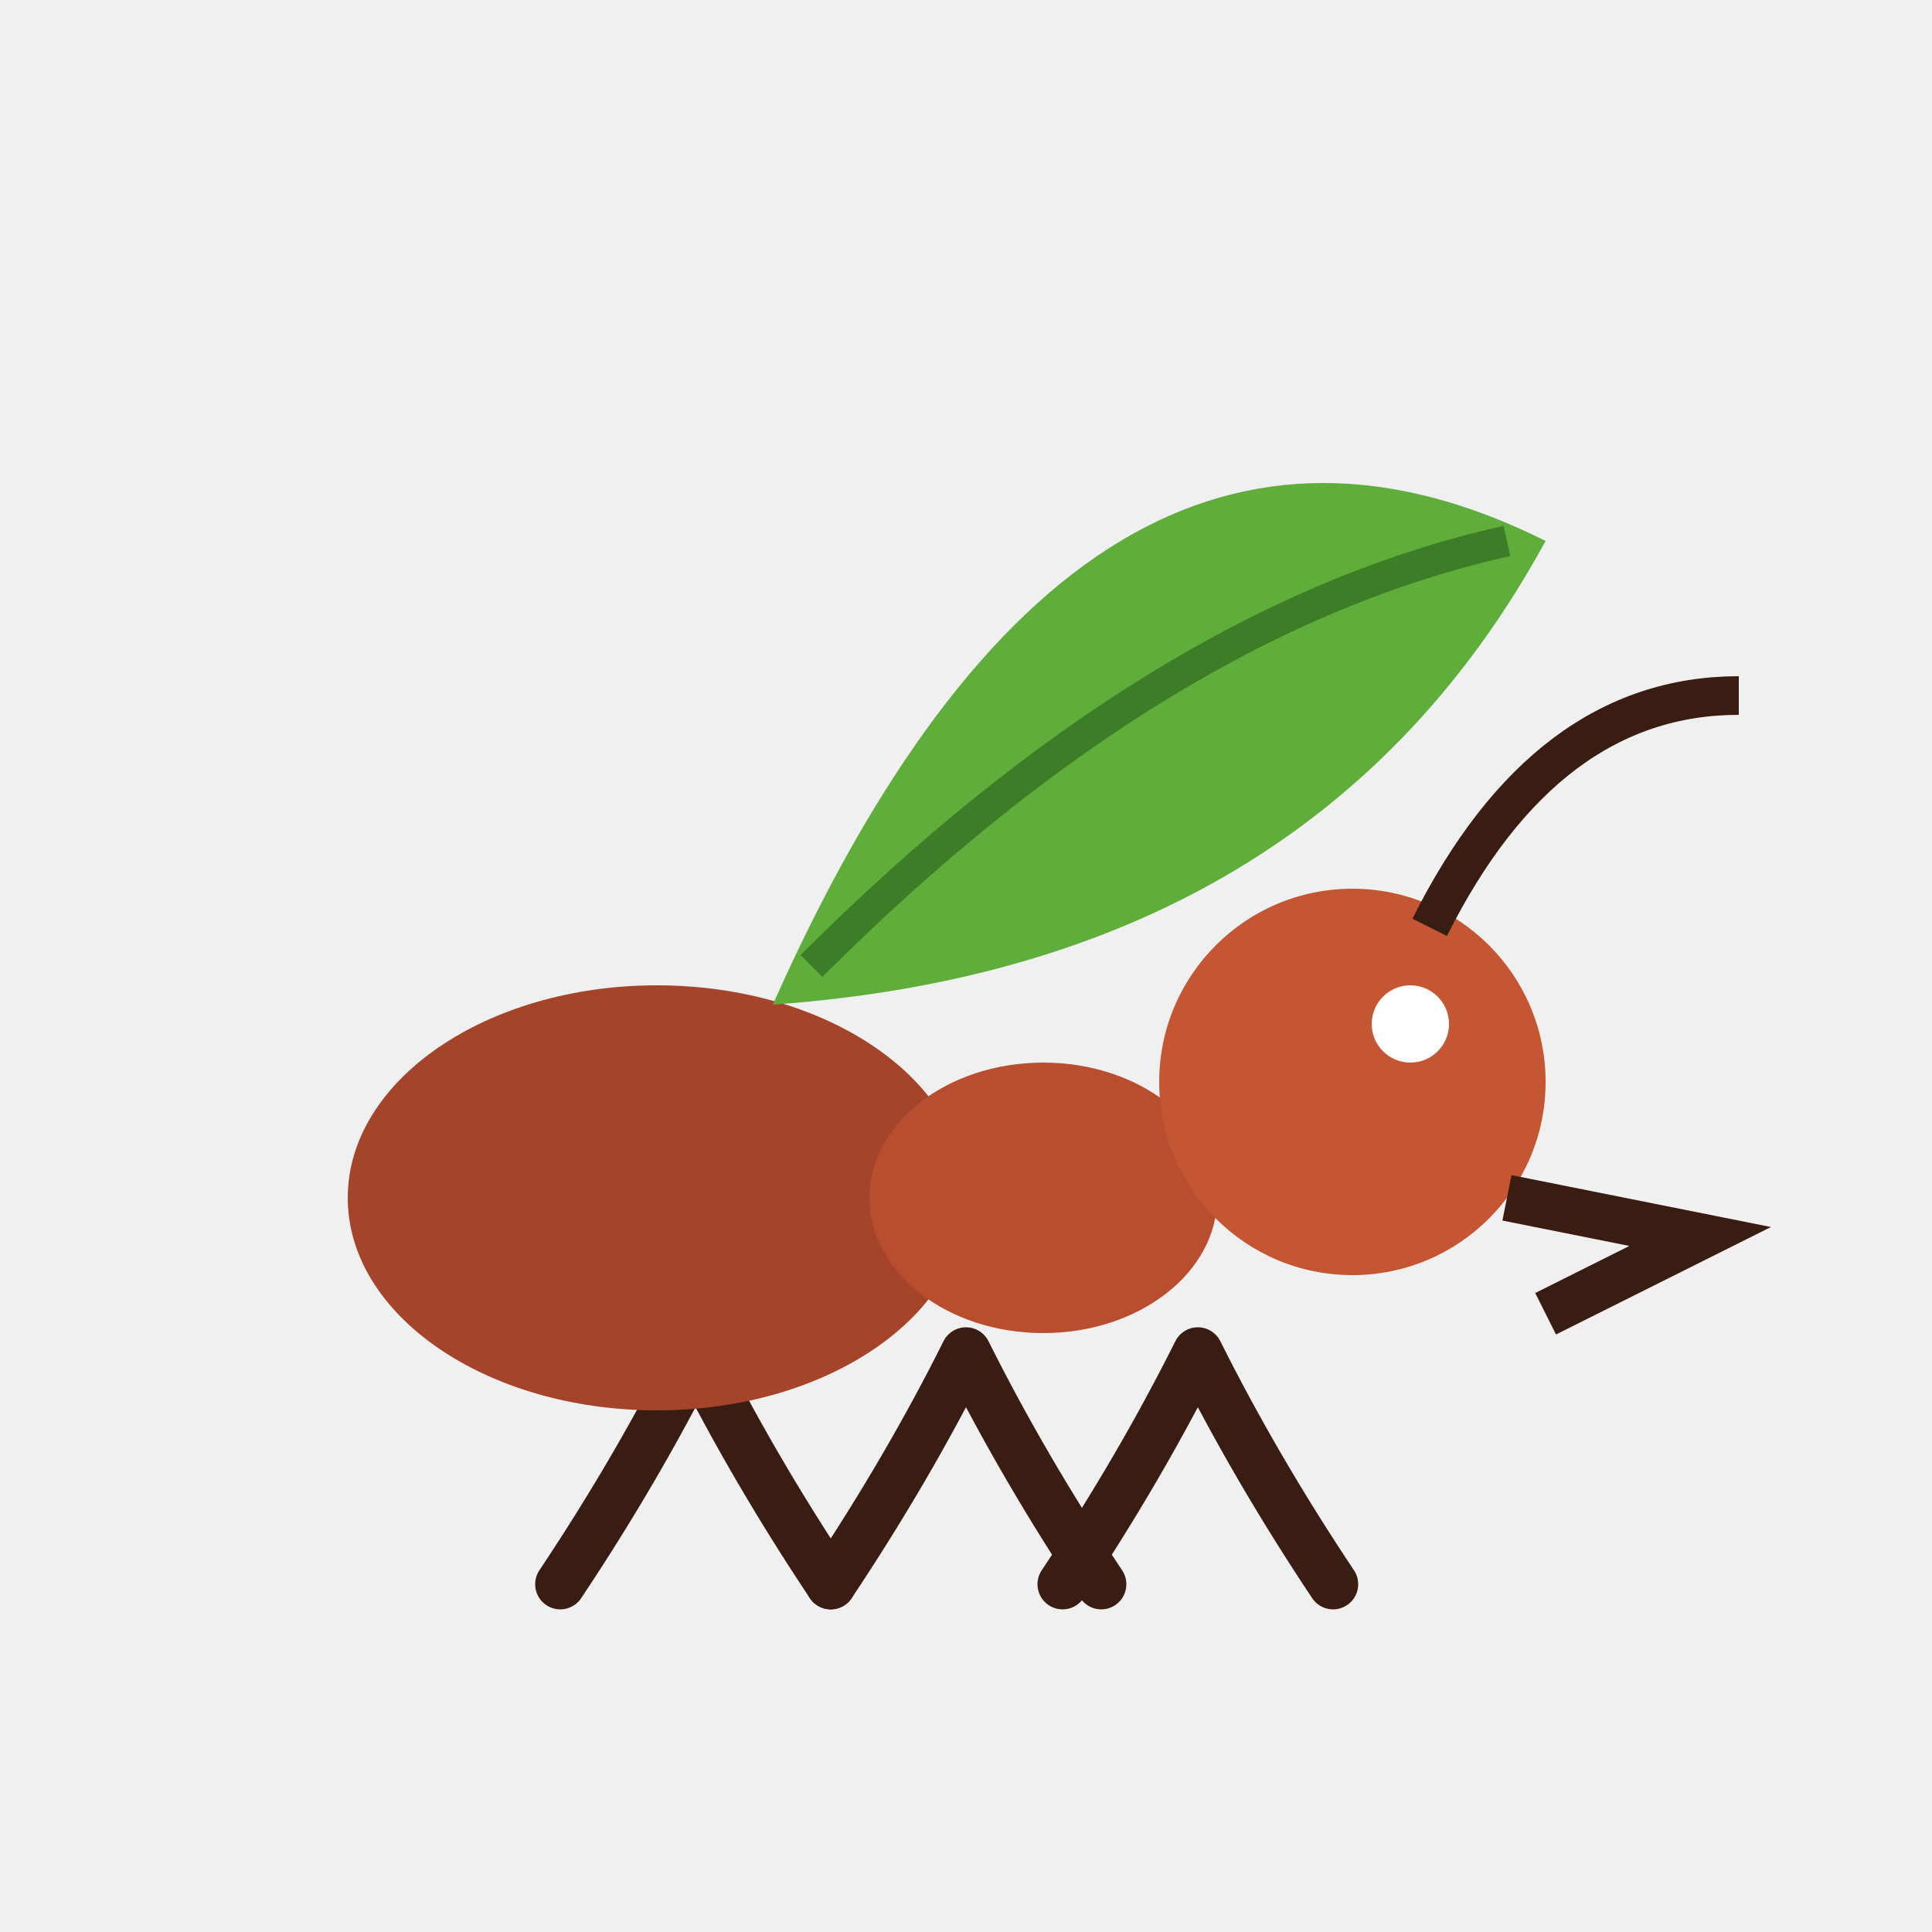
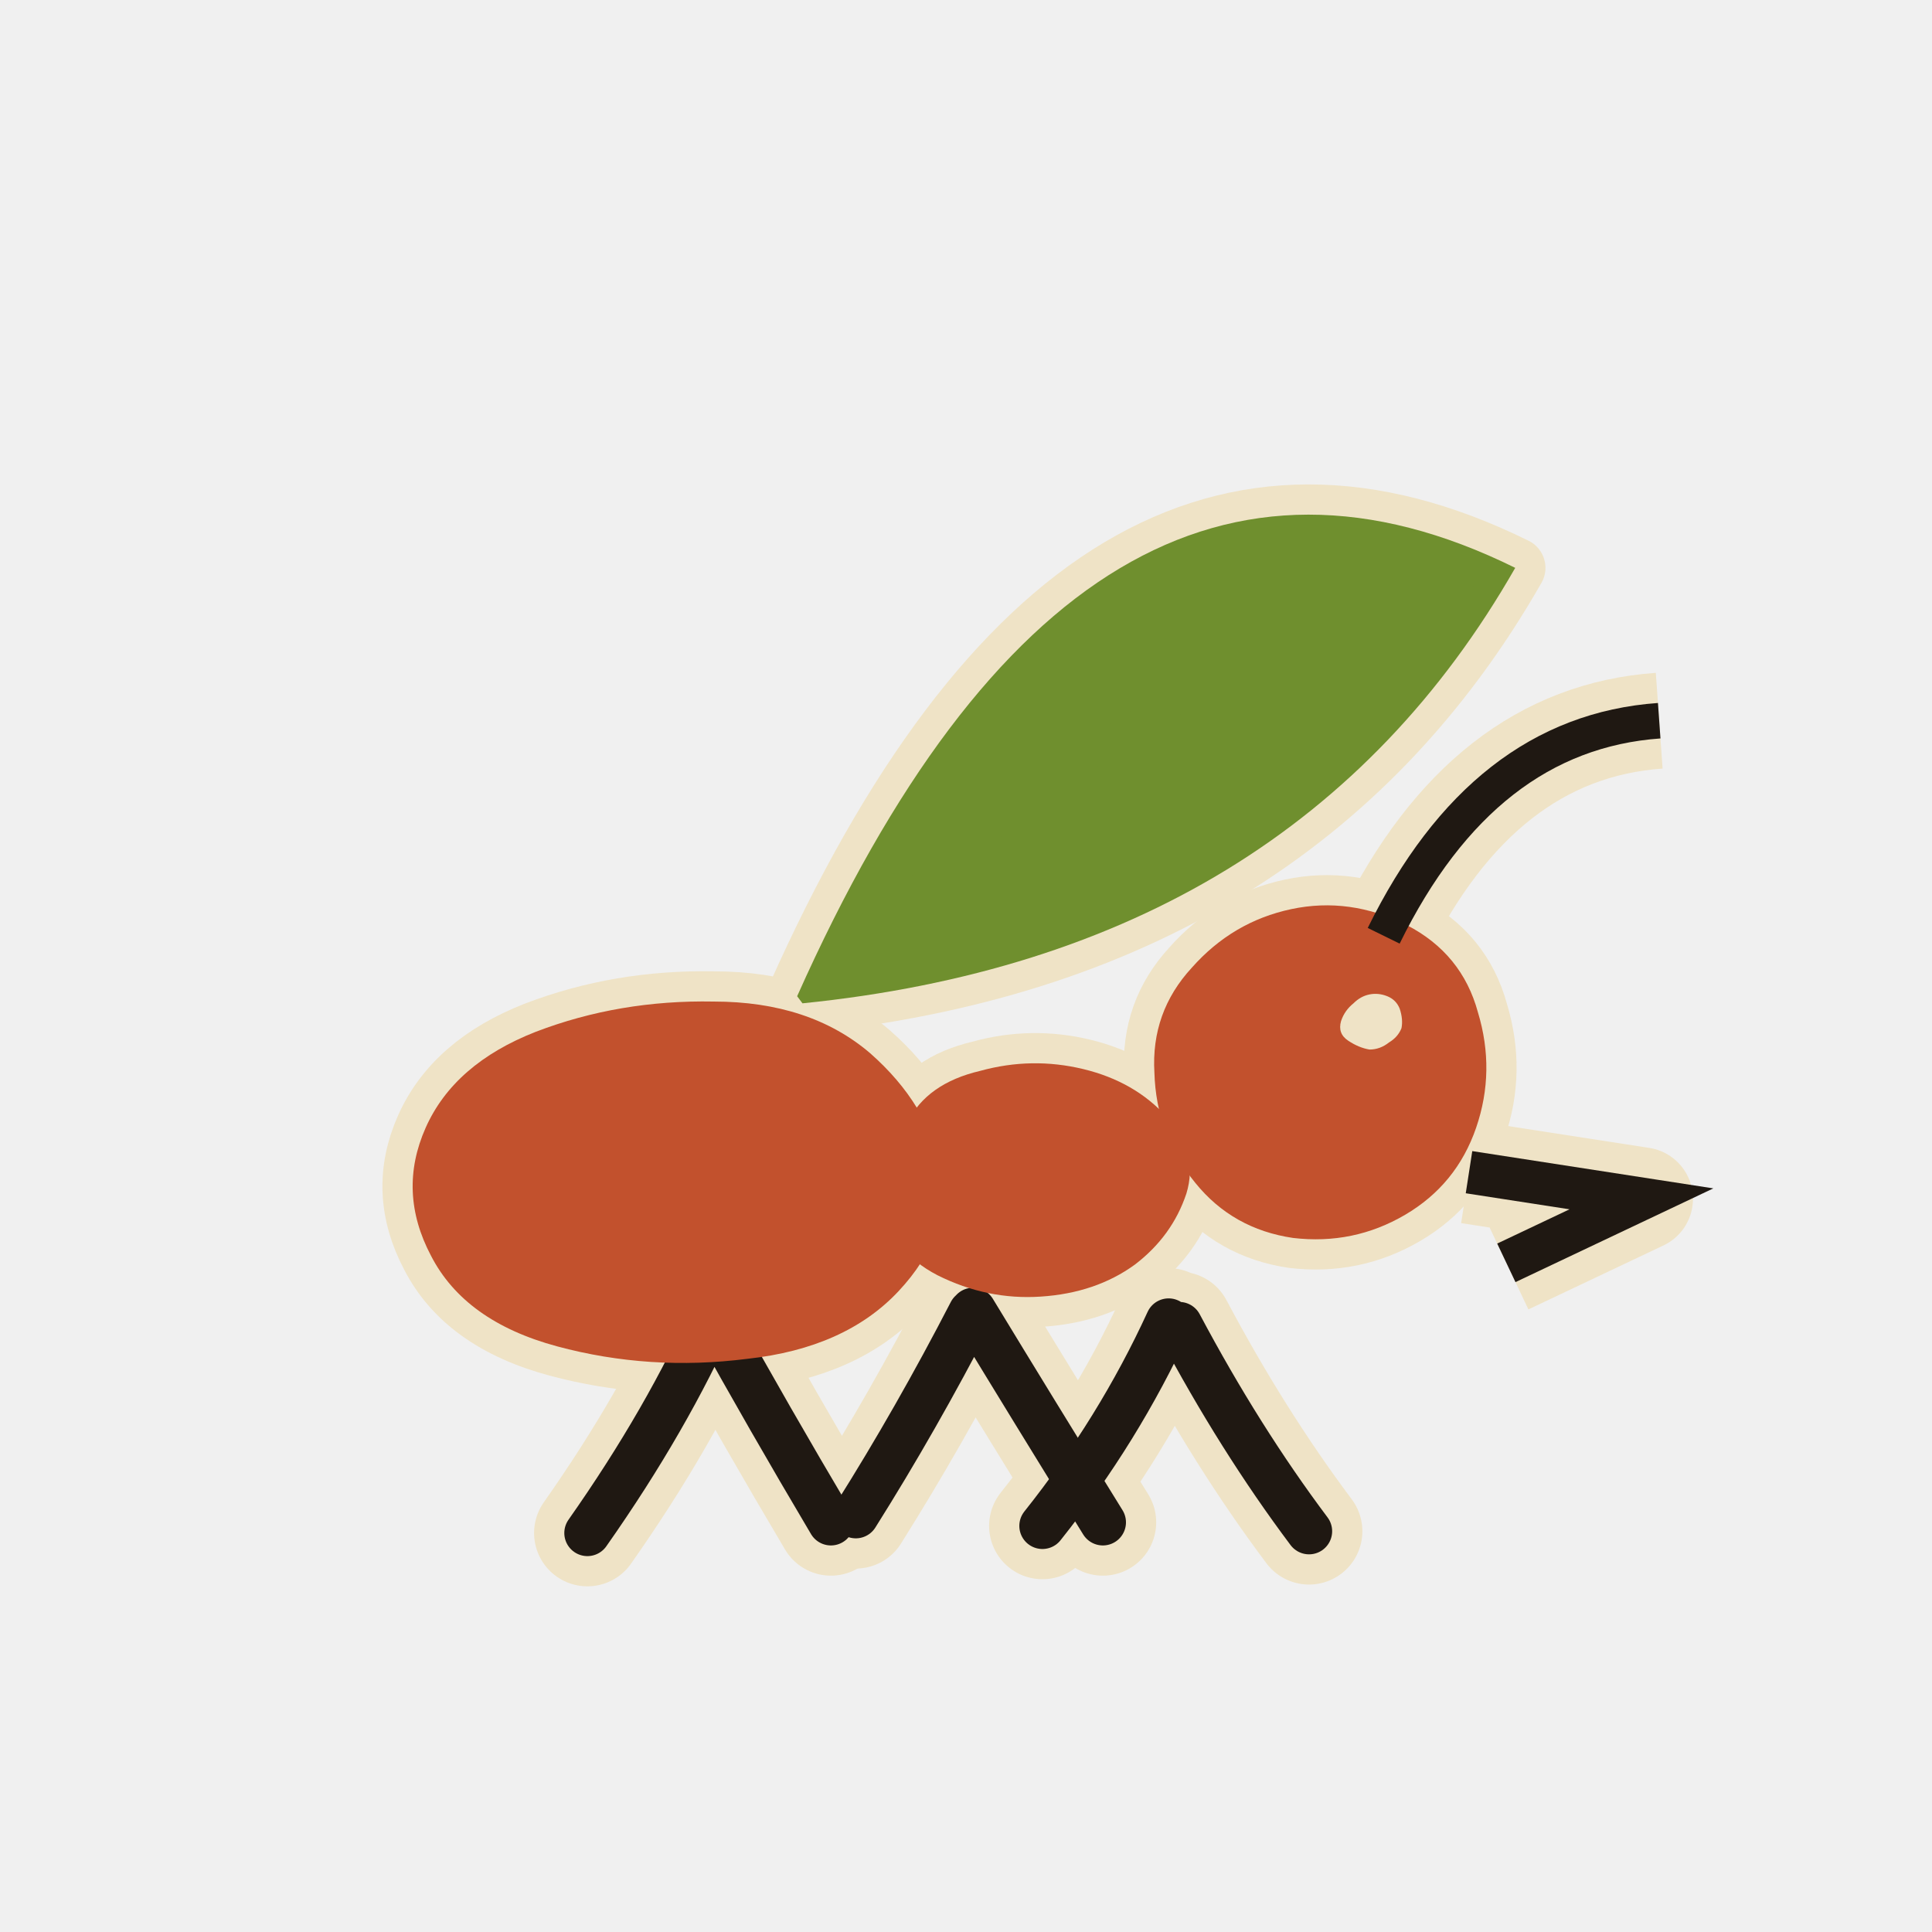
<svg xmlns="http://www.w3.org/2000/svg" viewBox="0 0 100 100" width="100" height="100" preserveAspectRatio="xMidYMid meet">
-   <defs>
-     <filter id="glow" x="-50%" y="-50%" width="200%" height="200%">
-       <feGaussianBlur stdDeviation="2.4" result="b" />
-       <feMerge>
-         <feMergeNode in="b" />
-         <feMergeNode in="SourceGraphic" />
-       </feMerge>
-     </filter>
-   </defs>
-   <path d="M36 70 q-3 6 -7 12 M36 70 q3 6 7 12" stroke="#3a1d12" stroke-width="2.6" fill="none" stroke-linecap="round" />
-   <path d="M50 70 q-3 6 -7 12 M50 70 q3 6 7 12" stroke="#3a1d12" stroke-width="2.6" fill="none" stroke-linecap="round" />
-   <path d="M62 70 q-3 6 -7 12 M62 70 q3 6 7 12" stroke="#3a1d12" stroke-width="2.6" fill="none" stroke-linecap="round" />
-   <ellipse cx="34" cy="62" rx="16" ry="11" fill="#a3442b" />
-   <ellipse cx="54" cy="62" rx="9" ry="7" fill="#b84d30" />
-   <circle cx="70" cy="56" r="10" fill="#c45634" />
-   <path d="M74 48 q6 -12 16 -12" stroke="#3a1d12" stroke-width="2" fill="none" />
-   <path d="M78 62 l10 2 l-8 4" stroke="#3a1d12" stroke-width="2.4" fill="none" />
-   <circle cx="73" cy="53" r="2" fill="#fff" />
-   <path d="M40 52 q16 -36 40 -24 q-12 22 -40 24 z" fill="#5fae3c" />
-   <path d="M42 50 q18 -18 36 -22" stroke="#3e7d27" stroke-width="1.6" fill="none" />
+   <g transform="translate(4 4) scale(0.92)">
+     <path d="M35.9 69.4 q-2.7 6.1 -7.2 12.5 M35.8 69.8 q3.1 5.6 6.6 11.5" stroke-linecap="round" fill="none" stroke="#efe3c6" stroke-width="6" stroke-linejoin="round" />
+     <path d="M50.3 69.5 q-3.1 6 -6.5 11.4 M50.4 69.4 q3.4 5.6 7.3 11.9" stroke-linecap="round" fill="none" stroke="#efe3c6" stroke-width="6" stroke-linejoin="round" />
+     <path d="M61.4 70 q-2.8 6.1 -7.1 11.5 M62 70.2 q3.4 6.4 7.3 11.6" stroke-linecap="round" fill="none" stroke="#efe3c6" stroke-width="6" stroke-linejoin="round" />
+     <path d="M35.8 52Q41.2 52 44.6 54.9Q47.9 57.8 48.6 61.5Q49.2 65.1 46.2 68.3Q43.2 71.5 37.7 72.1Q32.2 72.8 27 71.4Q21.8 70 19.9 66.3Q18 62.7 19.6 59.1Q21.2 55.5 25.8 53.7Q30.5 51.9 35.8 52Z" fill="#efe3c6" stroke="#efe3c6" stroke-width="3.4" stroke-linejoin="round" />
+     <path d="M61.3 58.5Q63.1 60.5 62.4 62.8Q61.6 65.2 59.5 66.8Q57.3 68.4 54.2 68.6Q51.2 68.8 48.4 67.4Q45.7 66 45.6 63.5Q45.6 61.1 46.7 58.8Q47.8 56.6 50.8 55.9Q53.7 55.1 56.6 55.8Q59.5 56.5 61.3 58.5Z" fill="#efe3c6" stroke="#efe3c6" stroke-width="3.4" stroke-linejoin="round" />
+     <path d="M68.3 46.8Q71.6 46.1 74.8 47.7Q77.9 49.3 78.8 52.6Q79.8 55.9 78.7 59.1Q77.6 62.3 74.7 64Q71.8 65.7 68.4 65.3Q65 64.8 62.9 62.2Q60.7 59.5 60.6 56Q60.4 52.6 62.7 50.1Q65 47.5 68.3 46.8Z" fill="#efe3c6" stroke="#efe3c6" stroke-width="3.4" stroke-linejoin="round" />
+     <path d="M73.5 48.3 q5.6 -11.4 15.5 -12.1" fill="none" stroke="#efe3c6" stroke-width="5.4" stroke-linejoin="round" />
+     <path d="M78.3 61.6 l9.7 1.5 l-7.6 3.6" fill="none" stroke="#efe3c6" stroke-width="5.8" stroke-linejoin="round" />
+     <path d="M71.8 52.1Q72.2 51.7 72.7 51.6Q73.2 51.5 73.7 51.7Q74.2 51.9 74.4 52.4Q74.6 53 74.5 53.5Q74.3 54 73.8 54.3Q73.3 54.7 72.7 54.7Q72.1 54.6 71.5 54.2Q70.9 53.8 71.1 53.1Q71.3 52.5 71.8 52.1Z" fill="#efe3c6" stroke="#efe3c6" stroke-width="3.4" stroke-linejoin="round" />
+     <path d="M40.5 51.7 q16.1 -36.1 40.4 -24.1 q-12.4 21.7 -40.1 24.5 z" fill="#efe3c6" stroke="#efe3c6" stroke-width="3.4" stroke-linejoin="round" />
+     <path d="M42.5 50.2 q17.6 -17.6 36 -21.8" fill="none" stroke="#efe3c6" stroke-width="5" stroke-linejoin="round" />
+     <path d="M35.9 69.4 q-2.7 6.1 -7.2 12.5 M35.8 69.8 q3.1 5.6 6.6 11.5" stroke="#1f1812" stroke-width="2.6" fill="none" stroke-linecap="round" />
+     <path d="M50.3 69.5 q-3.1 6 -6.5 11.4 M50.4 69.4 q3.4 5.6 7.3 11.9" stroke="#1f1812" stroke-width="2.6" fill="none" stroke-linecap="round" />
+     <path d="M61.4 70 q-2.8 6.1 -7.1 11.5 M62 70.2 q3.4 6.4 7.3 11.6" stroke="#1f1812" stroke-width="2.6" fill="none" stroke-linecap="round" />
+     <path fill="#c2512d" d="M35.8 52Q41.2 52 44.6 54.9Q47.9 57.8 48.6 61.5Q49.2 65.1 46.2 68.3Q43.2 71.5 37.7 72.1Q32.2 72.8 27 71.4Q21.8 70 19.9 66.3Q18 62.7 19.6 59.1Q21.2 55.5 25.8 53.7Q30.5 51.9 35.8 52Z" />
+     <path fill="#c2512d" d="M61.3 58.5Q63.1 60.5 62.4 62.8Q61.6 65.2 59.5 66.8Q57.3 68.4 54.2 68.6Q51.2 68.8 48.4 67.4Q45.7 66 45.6 63.5Q45.6 61.1 46.7 58.8Q47.8 56.6 50.8 55.9Q53.7 55.1 56.6 55.8Q59.5 56.5 61.3 58.5Z" />
+     <path fill="#c2512d" d="M68.3 46.8Q71.6 46.1 74.8 47.7Q77.9 49.3 78.8 52.6Q79.8 55.9 78.7 59.1Q77.6 62.3 74.7 64Q71.8 65.7 68.4 65.3Q65 64.8 62.9 62.2Q60.7 59.5 60.6 56Q60.4 52.6 62.7 50.1Q65 47.5 68.3 46.8Z" />
+     <path d="M73.5 48.3 q5.6 -11.4 15.5 -12.1" stroke="#1f1812" stroke-width="2" fill="none" />
+     <path d="M78.3 61.6 l9.7 1.5 l-7.6 3.6" stroke="#1f1812" stroke-width="2.4" fill="none" />
+     <path fill="#efe3c6" d="M71.8 52.1Q72.2 51.7 72.7 51.6Q73.2 51.5 73.7 51.7Q74.2 51.9 74.4 52.4Q74.6 53 74.5 53.5Q74.3 54 73.8 54.3Q73.3 54.7 72.7 54.7Q72.1 54.6 71.5 54.2Q70.9 53.8 71.1 53.1Q71.3 52.5 71.8 52.1Z" />
+     <path d="M40.5 51.7 q16.1 -36.1 40.4 -24.1 q-12.4 21.7 -40.1 24.5 z" fill="#6f8f2e" />
+     <path d="M42.5 50.2 q17.6 -17.6 36 -21.8" stroke="#6f8f2e" stroke-width="1.6" fill="none" />
+   </g>
</svg>
